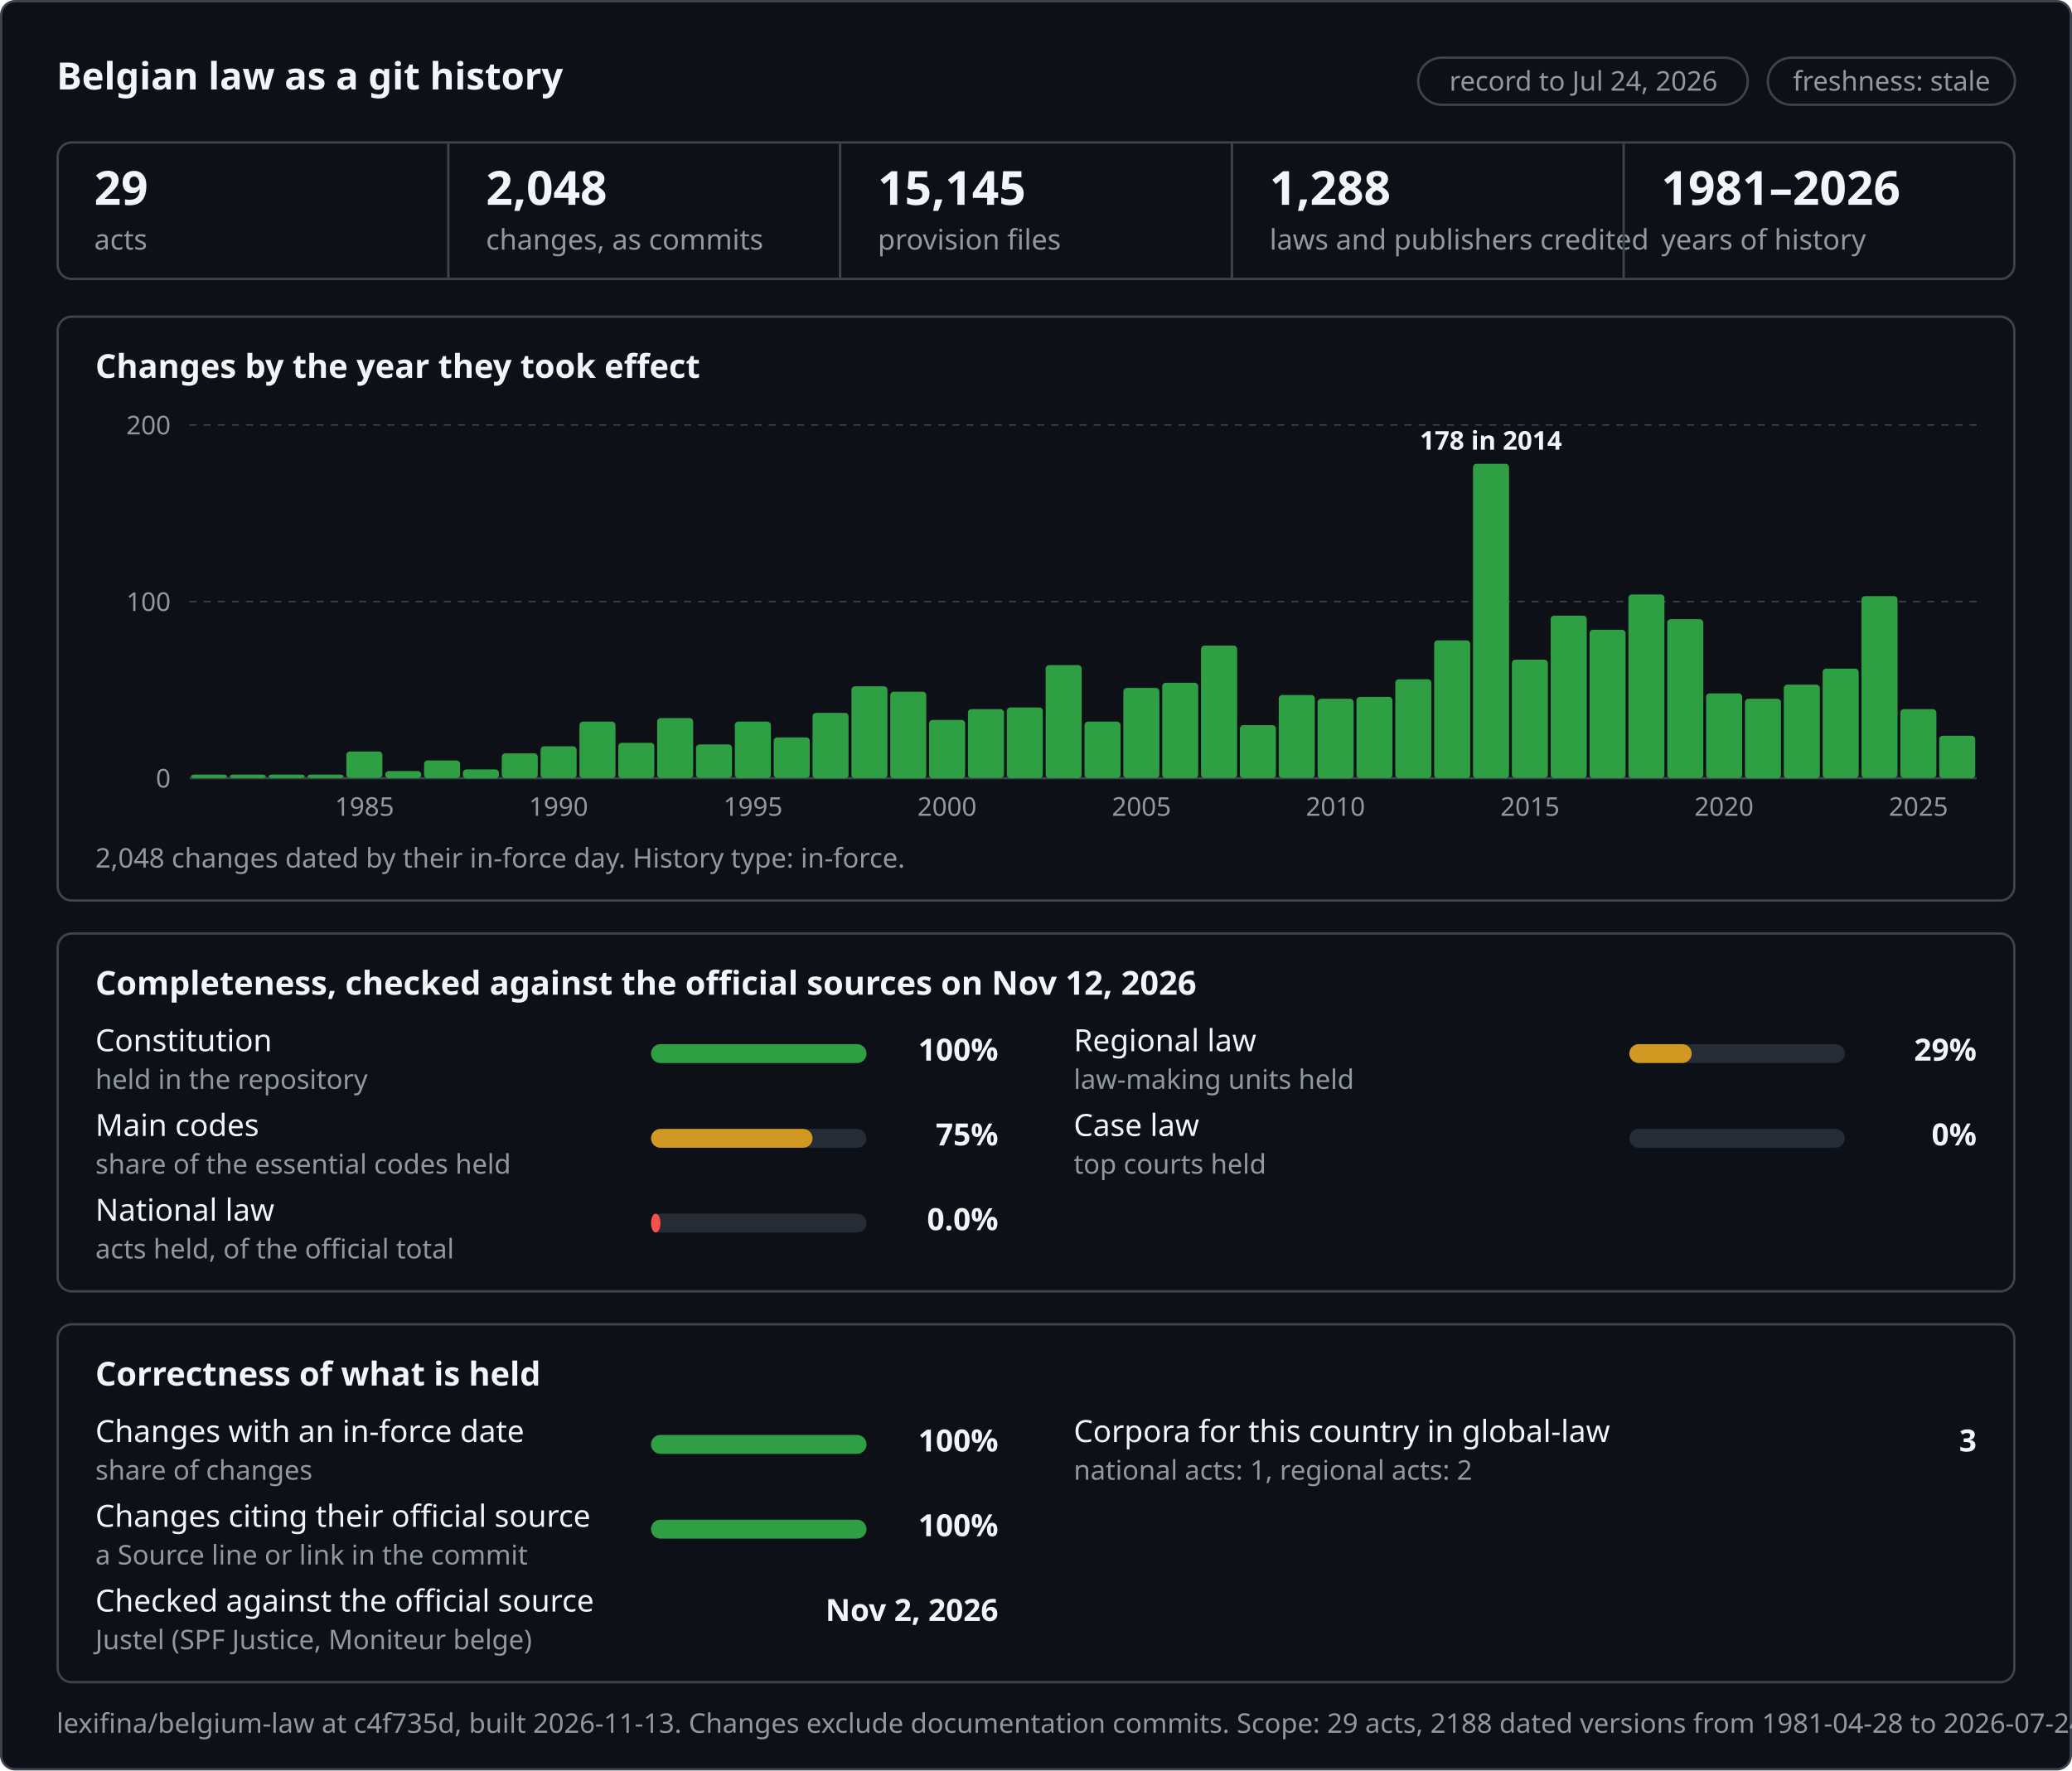
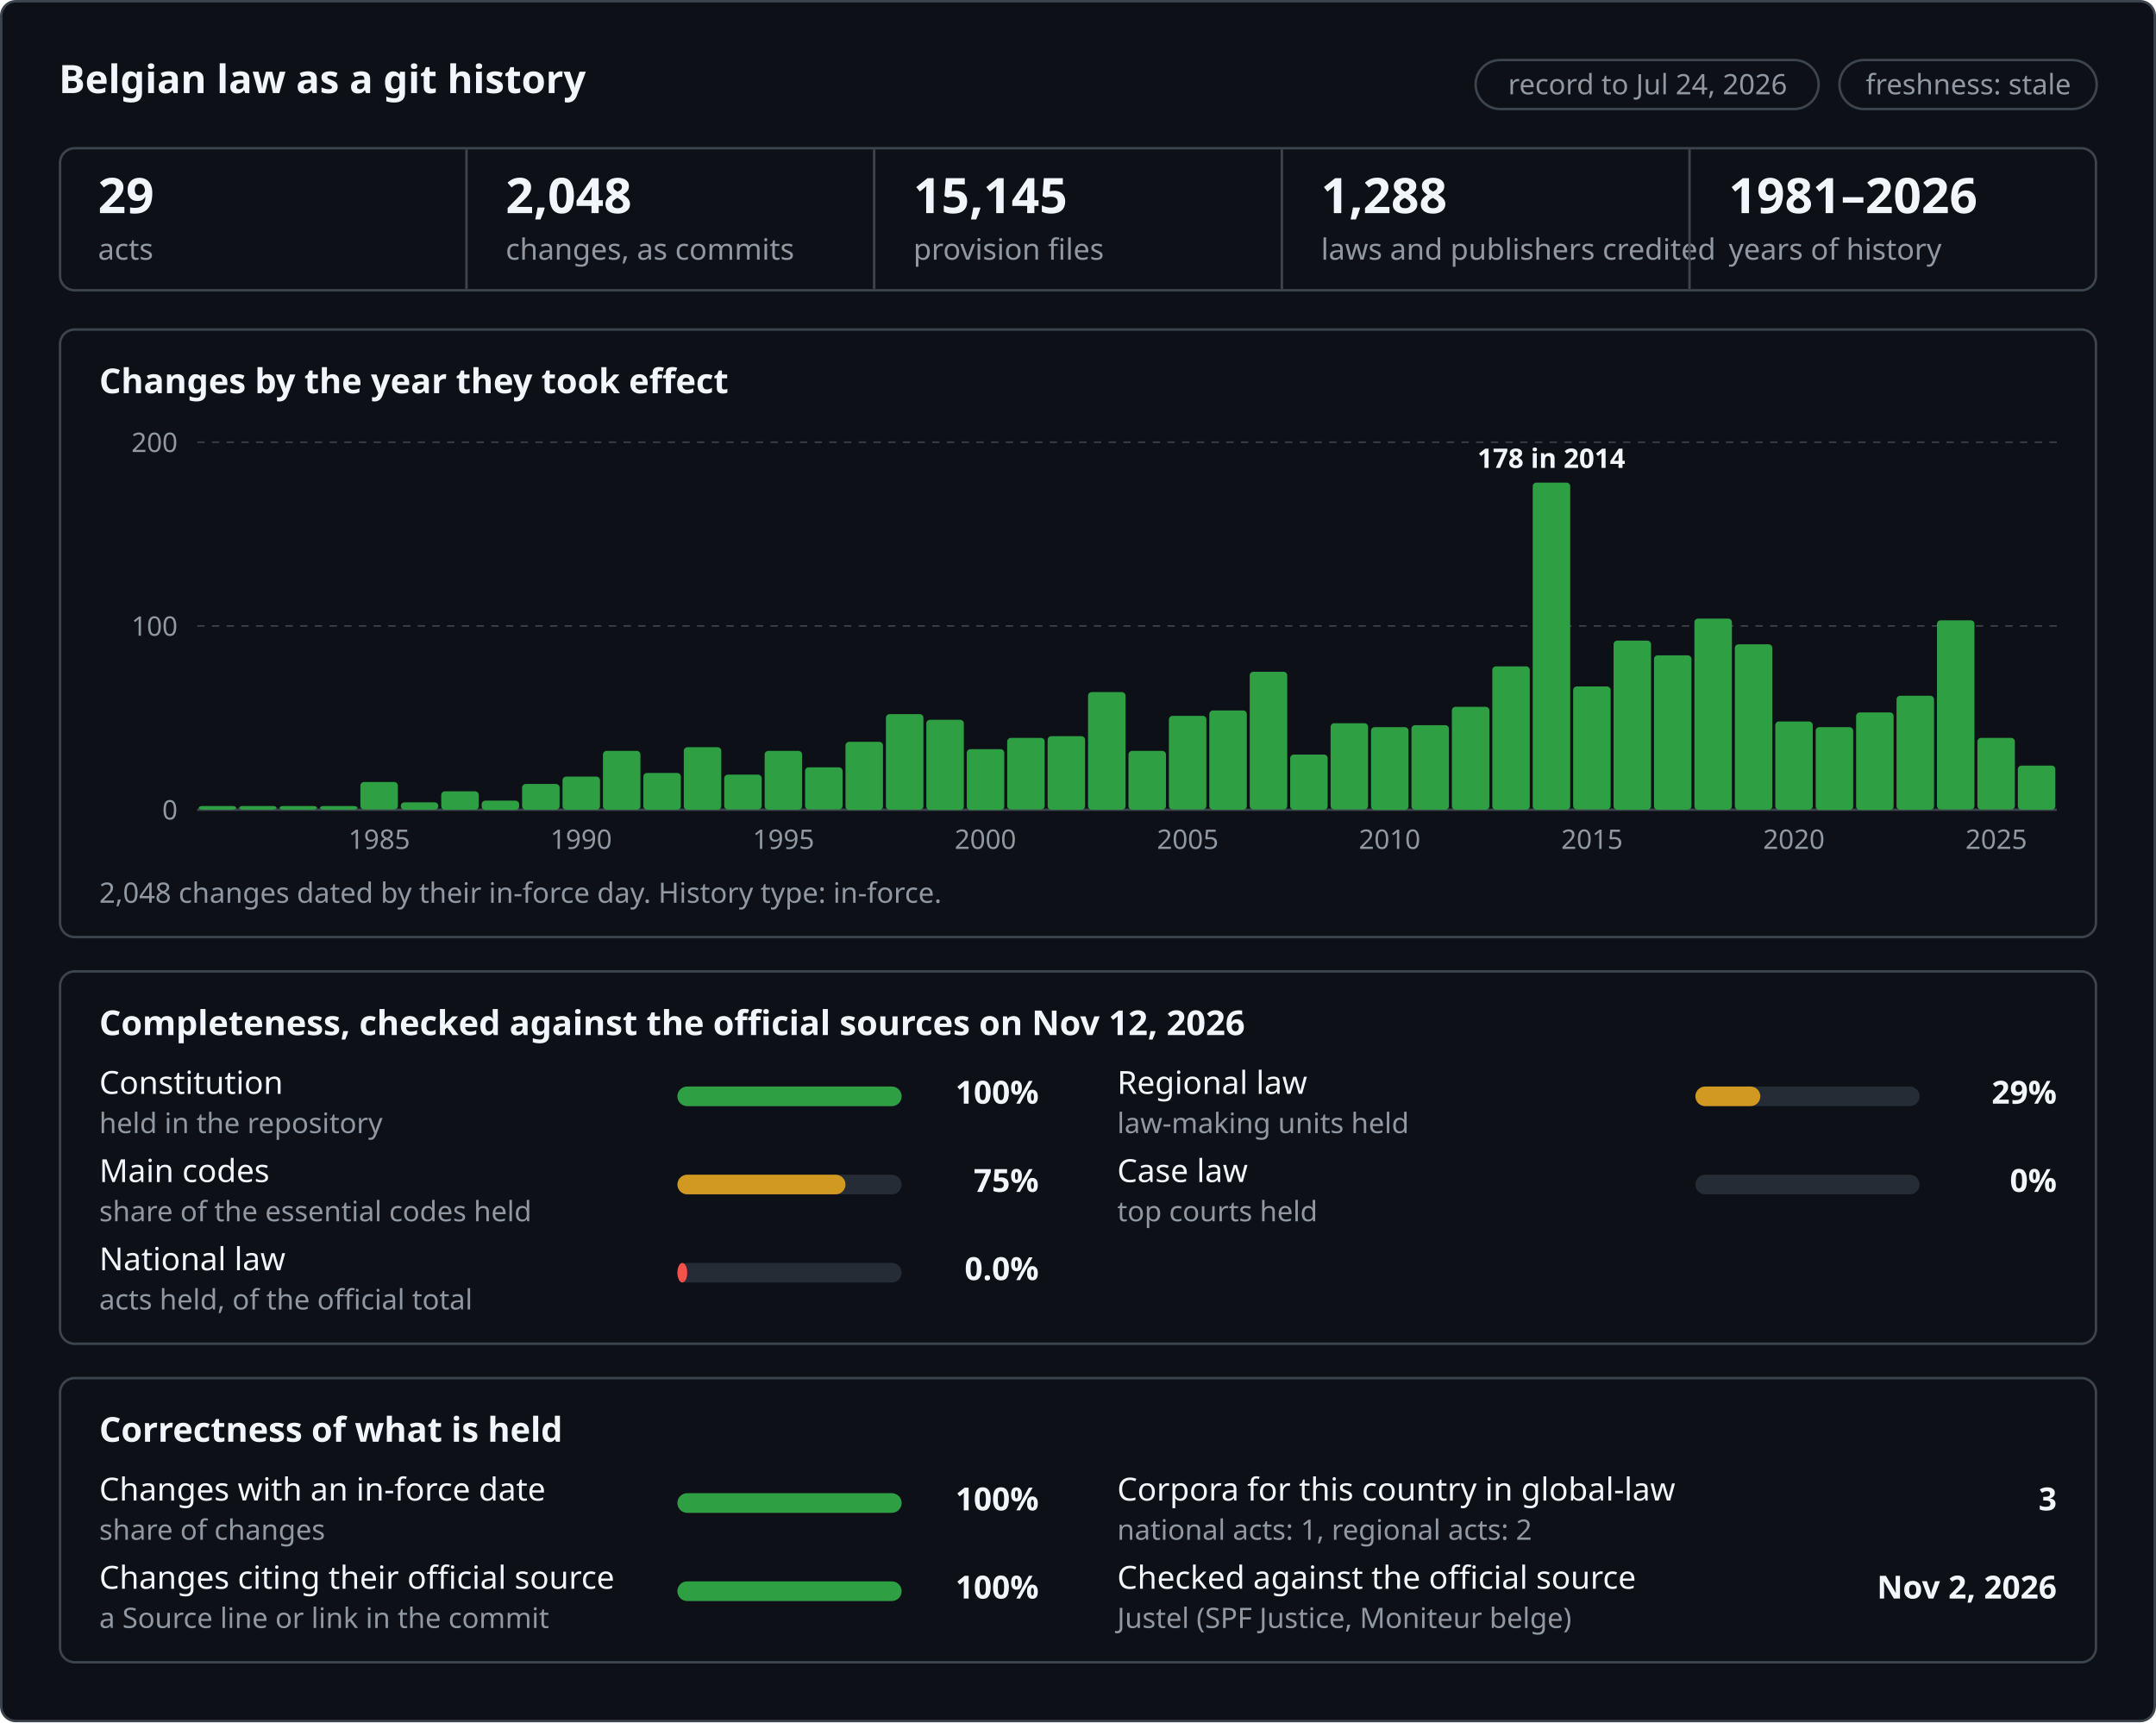
- <svg xmlns="http://www.w3.org/2000/svg" width="880" height="752" viewBox="0 0 880 752" font-family="-apple-system,BlinkMacSystemFont,Segoe UI,Noto Sans,Helvetica,Arial,sans-serif">
-   <rect x="0.5" y="0.5" width="879" height="751" rx="6" fill="#0d1117" stroke="#3d444d" />
+ <svg xmlns="http://www.w3.org/2000/svg" width="880" height="703" viewBox="0 0 880 703" font-family="-apple-system,BlinkMacSystemFont,Segoe UI,Noto Sans,Helvetica,Arial,sans-serif">
+   <rect x="0.5" y="0.5" width="879" height="702" rx="6" fill="#0d1117" stroke="#3d444d" />
  <text x="24" y="38" font-size="16" font-weight="600" fill="#f0f6fc">Belgian law as a git history</text>
  <rect x="602.3" y="24.5" width="140" height="20" rx="10" fill="none" stroke="#3d444d" />
  <text x="672.5" y="38.5" font-size="11.5" font-weight="500" text-anchor="middle" fill="#9198a1">record to Jul 24, 2026</text>
  <rect x="750.8" y="24.5" width="105" height="20" rx="10" fill="none" stroke="#3d444d" />
  <text x="803.4" y="38.5" font-size="11.5" font-weight="500" text-anchor="middle" fill="#9198a1">freshness: stale</text>
  <rect x="24.5" y="60.5" width="831" height="58" rx="6" fill="#0d1117" stroke="#3d444d" />
  <text x="40.0" y="87" font-size="20" font-weight="600" fill="#f0f6fc">29</text>
  <text x="40.0" y="106" font-size="12" fill="#9198a1">acts</text>
  <line x1="190.4" y1="61" x2="190.4" y2="118" stroke="#3d444d" />
  <text x="206.4" y="87" font-size="20" font-weight="600" fill="#f0f6fc">2,048</text>
  <text x="206.4" y="106" font-size="12" fill="#9198a1">changes, as commits</text>
  <line x1="356.8" y1="61" x2="356.8" y2="118" stroke="#3d444d" />
  <text x="372.8" y="87" font-size="20" font-weight="600" fill="#f0f6fc">15,145</text>
  <text x="372.8" y="106" font-size="12" fill="#9198a1">provision files</text>
  <line x1="523.2" y1="61" x2="523.2" y2="118" stroke="#3d444d" />
  <text x="539.2" y="87" font-size="20" font-weight="600" fill="#f0f6fc">1,288</text>
  <text x="539.2" y="106" font-size="12" fill="#9198a1" textLength="142" lengthAdjust="spacingAndGlyphs">laws and publishers credited</text>
  <line x1="689.6" y1="61" x2="689.6" y2="118" stroke="#3d444d" />
  <text x="705.6" y="87" font-size="20" font-weight="600" fill="#f0f6fc">1981–2026</text>
  <text x="705.6" y="106" font-size="12" fill="#9198a1">years of history</text>
  <rect x="24.5" y="134.5" width="831" height="248" rx="6" fill="#0d1117" stroke="#3d444d" />
  <text x="40.5" y="160.5" font-size="14" font-weight="600" fill="#f0f6fc">Changes by the year they took effect</text>
  <line x1="80.5" y1="330.5" x2="839.5" y2="330.5" stroke="#3d444d" stroke-width="1" />
  <text x="72.5" y="334.5" font-size="11" text-anchor="end" fill="#9198a1">0</text>
  <line x1="80.5" y1="255.5" x2="839.5" y2="255.5" stroke="#3d444d" stroke-width="0.6" stroke-dasharray="3 3" />
  <text x="72.5" y="259.5" font-size="11" text-anchor="end" fill="#9198a1">100</text>
  <line x1="80.5" y1="180.5" x2="839.5" y2="180.5" stroke="#3d444d" stroke-width="0.6" stroke-dasharray="3 3" />
  <text x="72.5" y="184.5" font-size="11" text-anchor="end" fill="#9198a1">200</text>
  <rect x="81.10" y="329.0" width="15.30" height="1.5" rx="1.5" fill="#2ea043" />
  <rect x="97.60" y="329.0" width="15.30" height="1.5" rx="1.5" fill="#2ea043" />
  <rect x="114.10" y="329.0" width="15.30" height="1.5" rx="1.5" fill="#2ea043" />
  <rect x="130.60" y="329.0" width="15.30" height="1.5" rx="1.5" fill="#2ea043" />
  <rect x="147.10" y="319.2" width="15.30" height="11.2" rx="1.5" fill="#2ea043" />
  <text x="154.8" y="346.5" font-size="11" text-anchor="middle" fill="#9198a1">1985</text>
  <rect x="163.60" y="327.5" width="15.30" height="3.0" rx="1.5" fill="#2ea043" />
  <rect x="180.10" y="323.0" width="15.30" height="7.5" rx="1.5" fill="#2ea043" />
  <rect x="196.60" y="326.8" width="15.30" height="3.8" rx="1.5" fill="#2ea043" />
  <rect x="213.10" y="320.0" width="15.30" height="10.5" rx="1.5" fill="#2ea043" />
  <rect x="229.60" y="317.0" width="15.30" height="13.5" rx="1.5" fill="#2ea043" />
  <text x="237.2" y="346.5" font-size="11" text-anchor="middle" fill="#9198a1">1990</text>
  <rect x="246.10" y="306.5" width="15.30" height="24.0" rx="1.5" fill="#2ea043" />
  <rect x="262.60" y="315.5" width="15.30" height="15.0" rx="1.5" fill="#2ea043" />
  <rect x="279.10" y="305.0" width="15.30" height="25.5" rx="1.5" fill="#2ea043" />
  <rect x="295.60" y="316.2" width="15.30" height="14.2" rx="1.5" fill="#2ea043" />
  <rect x="312.10" y="306.5" width="15.30" height="24.0" rx="1.5" fill="#2ea043" />
  <text x="319.8" y="346.5" font-size="11" text-anchor="middle" fill="#9198a1">1995</text>
  <rect x="328.60" y="313.2" width="15.30" height="17.2" rx="1.5" fill="#2ea043" />
  <rect x="345.10" y="302.8" width="15.30" height="27.8" rx="1.5" fill="#2ea043" />
  <rect x="361.60" y="291.5" width="15.30" height="39.0" rx="1.5" fill="#2ea043" />
  <rect x="378.10" y="293.8" width="15.30" height="36.8" rx="1.5" fill="#2ea043" />
  <rect x="394.60" y="305.8" width="15.30" height="24.8" rx="1.5" fill="#2ea043" />
  <text x="402.2" y="346.5" font-size="11" text-anchor="middle" fill="#9198a1">2000</text>
  <rect x="411.10" y="301.2" width="15.30" height="29.2" rx="1.5" fill="#2ea043" />
  <rect x="427.60" y="300.5" width="15.30" height="30.0" rx="1.5" fill="#2ea043" />
  <rect x="444.10" y="282.5" width="15.30" height="48.0" rx="1.5" fill="#2ea043" />
  <rect x="460.60" y="306.5" width="15.30" height="24.0" rx="1.5" fill="#2ea043" />
  <rect x="477.10" y="292.2" width="15.30" height="38.2" rx="1.5" fill="#2ea043" />
  <text x="484.8" y="346.5" font-size="11" text-anchor="middle" fill="#9198a1">2005</text>
  <rect x="493.60" y="290.0" width="15.30" height="40.5" rx="1.5" fill="#2ea043" />
  <rect x="510.10" y="274.2" width="15.30" height="56.2" rx="1.5" fill="#2ea043" />
  <rect x="526.60" y="308.0" width="15.30" height="22.5" rx="1.5" fill="#2ea043" />
  <rect x="543.10" y="295.2" width="15.30" height="35.2" rx="1.5" fill="#2ea043" />
  <rect x="559.60" y="296.8" width="15.30" height="33.8" rx="1.5" fill="#2ea043" />
  <text x="567.2" y="346.5" font-size="11" text-anchor="middle" fill="#9198a1">2010</text>
  <rect x="576.10" y="296.0" width="15.30" height="34.5" rx="1.5" fill="#2ea043" />
  <rect x="592.60" y="288.5" width="15.30" height="42.0" rx="1.5" fill="#2ea043" />
  <rect x="609.10" y="272.0" width="15.30" height="58.5" rx="1.5" fill="#2ea043" />
  <rect x="625.60" y="197.0" width="15.30" height="133.5" rx="1.5" fill="#2ea043" />
  <text x="633.2" y="191.0" font-size="11" font-weight="600" text-anchor="middle" fill="#f0f6fc">178 in 2014</text>
  <rect x="642.10" y="280.2" width="15.30" height="50.2" rx="1.5" fill="#2ea043" />
  <text x="649.8" y="346.5" font-size="11" text-anchor="middle" fill="#9198a1">2015</text>
  <rect x="658.60" y="261.5" width="15.30" height="69.0" rx="1.5" fill="#2ea043" />
  <rect x="675.10" y="267.5" width="15.30" height="63.0" rx="1.5" fill="#2ea043" />
  <rect x="691.60" y="252.5" width="15.30" height="78.0" rx="1.5" fill="#2ea043" />
  <rect x="708.10" y="263.0" width="15.30" height="67.5" rx="1.5" fill="#2ea043" />
  <rect x="724.60" y="294.5" width="15.30" height="36.0" rx="1.5" fill="#2ea043" />
  <text x="732.2" y="346.5" font-size="11" text-anchor="middle" fill="#9198a1">2020</text>
  <rect x="741.10" y="296.8" width="15.30" height="33.8" rx="1.5" fill="#2ea043" />
  <rect x="757.60" y="290.8" width="15.30" height="39.8" rx="1.5" fill="#2ea043" />
  <rect x="774.10" y="284.0" width="15.30" height="46.5" rx="1.5" fill="#2ea043" />
  <rect x="790.60" y="253.2" width="15.30" height="77.2" rx="1.5" fill="#2ea043" />
  <rect x="807.10" y="301.2" width="15.30" height="29.2" rx="1.5" fill="#2ea043" />
  <text x="814.8" y="346.5" font-size="11" text-anchor="middle" fill="#9198a1">2025</text>
  <rect x="823.60" y="312.5" width="15.30" height="18.0" rx="1.5" fill="#2ea043" />
  <text x="40.5" y="368.5" font-size="11.5" fill="#9198a1">2,048 changes dated by their in-force day. History type: in-force.</text>
  <rect x="24.5" y="396.5" width="831" height="152" rx="6" fill="#0d1117" stroke="#3d444d" />
  <text x="40.5" y="422.5" font-size="14" font-weight="600" fill="#f0f6fc">Completeness, checked against the official sources on Nov 12, 2026</text>
  <text x="40.5" y="446.5" font-size="13" fill="#f0f6fc">Constitution</text>
  <text x="40.5" y="462.5" font-size="11.5" fill="#9198a1">held in the repository</text>
  <g>
    <rect x="276.5" y="443.5" width="91.5" height="8" rx="4" fill="#262c36" />
    <rect x="276.5" y="443.5" width="91.5" height="8" rx="4" fill="#2ea043" />
  </g>
  <text x="424.0" y="450.5" font-size="13" font-weight="600" text-anchor="end" fill="#f0f6fc">100%</text>
  <text x="40.5" y="482.5" font-size="13" fill="#f0f6fc">Main codes</text>
  <text x="40.5" y="498.5" font-size="11.5" fill="#9198a1">share of the essential codes held</text>
  <g>
    <rect x="276.5" y="479.5" width="91.5" height="8" rx="4" fill="#262c36" />
    <rect x="276.5" y="479.5" width="68.6" height="8" rx="4" fill="#d29922" />
  </g>
  <text x="424.0" y="486.5" font-size="13" font-weight="600" text-anchor="end" fill="#f0f6fc">75%</text>
  <text x="40.5" y="518.5" font-size="13" fill="#f0f6fc">National law</text>
  <text x="40.5" y="534.5" font-size="11.5" fill="#9198a1">acts held, of the official total</text>
  <g>
    <rect x="276.5" y="515.5" width="91.5" height="8" rx="4" fill="#262c36" />
    <rect x="276.5" y="515.5" width="4.0" height="8" rx="4" fill="#f85149" />
  </g>
  <text x="424.0" y="522.5" font-size="13" font-weight="600" text-anchor="end" fill="#f0f6fc">0.0%</text>
  <text x="456.0" y="446.5" font-size="13" fill="#f0f6fc">Regional law</text>
  <text x="456.0" y="462.5" font-size="11.5" fill="#9198a1">law-making units held</text>
  <g>
    <rect x="692.0" y="443.5" width="91.5" height="8" rx="4" fill="#262c36" />
    <rect x="692.0" y="443.5" width="26.5" height="8" rx="4" fill="#d29922" />
  </g>
  <text x="839.5" y="450.5" font-size="13" font-weight="600" text-anchor="end" fill="#f0f6fc">29%</text>
  <text x="456.0" y="482.5" font-size="13" fill="#f0f6fc">Case law</text>
  <text x="456.0" y="498.5" font-size="11.5" fill="#9198a1">top courts held</text>
  <g>
    <rect x="692.0" y="479.5" width="91.5" height="8" rx="4" fill="#262c36" />
  </g>
  <text x="839.5" y="486.5" font-size="13" font-weight="600" text-anchor="end" fill="#f0f6fc">0%</text>
-   <rect x="24.5" y="562.5" width="831" height="152" rx="6" fill="#0d1117" stroke="#3d444d" />
+   <rect x="24.5" y="562.5" width="831" height="116" rx="6" fill="#0d1117" stroke="#3d444d" />
  <text x="40.5" y="588.5" font-size="14" font-weight="600" fill="#f0f6fc">Correctness of what is held</text>
  <text x="40.5" y="612.5" font-size="13" fill="#f0f6fc">Changes with an in-force date</text>
  <text x="40.5" y="628.5" font-size="11.5" fill="#9198a1">share of changes</text>
  <g>
    <rect x="276.5" y="609.5" width="91.5" height="8" rx="4" fill="#262c36" />
    <rect x="276.5" y="609.5" width="91.5" height="8" rx="4" fill="#2ea043" />
  </g>
  <text x="424.0" y="616.5" font-size="13" font-weight="600" text-anchor="end" fill="#f0f6fc">100%</text>
  <text x="40.5" y="648.5" font-size="13" fill="#f0f6fc">Changes citing their official source</text>
  <text x="40.5" y="664.5" font-size="11.5" fill="#9198a1">a Source line or link in the commit</text>
  <g>
    <rect x="276.5" y="645.5" width="91.5" height="8" rx="4" fill="#262c36" />
    <rect x="276.5" y="645.5" width="91.5" height="8" rx="4" fill="#2ea043" />
  </g>
  <text x="424.0" y="652.5" font-size="13" font-weight="600" text-anchor="end" fill="#f0f6fc">100%</text>
-   <text x="40.5" y="684.5" font-size="13" fill="#f0f6fc">Checked against the official source</text>
-   <text x="40.5" y="700.5" font-size="11.5" fill="#9198a1">Justel (SPF Justice, Moniteur belge)</text>
-   <text x="424.0" y="688.5" font-size="13" font-weight="600" text-anchor="end" fill="#f0f6fc">Nov 2, 2026</text>
  <text x="456.0" y="612.5" font-size="13" fill="#f0f6fc">Corpora for this country in global-law</text>
  <text x="456.0" y="628.5" font-size="11.5" fill="#9198a1">national acts: 1, regional acts: 2</text>
  <text x="839.5" y="616.5" font-size="13" font-weight="600" text-anchor="end" fill="#f0f6fc">3</text>
-   <text x="24" y="736" font-size="11.5" fill="#9198a1">lexifina/belgium-law at c4f735d, built 2026-11-13. Changes exclude documentation commits. Scope: 29 acts, 2188 dated versions from 1981-04-28 to 2026-07-24</text>
+   <text x="456.0" y="648.5" font-size="13" fill="#f0f6fc">Checked against the official source</text>
+   <text x="456.0" y="664.5" font-size="11.5" fill="#9198a1">Justel (SPF Justice, Moniteur belge)</text>
+   <text x="839.5" y="652.5" font-size="13" font-weight="600" text-anchor="end" fill="#f0f6fc">Nov 2, 2026</text>
</svg>
